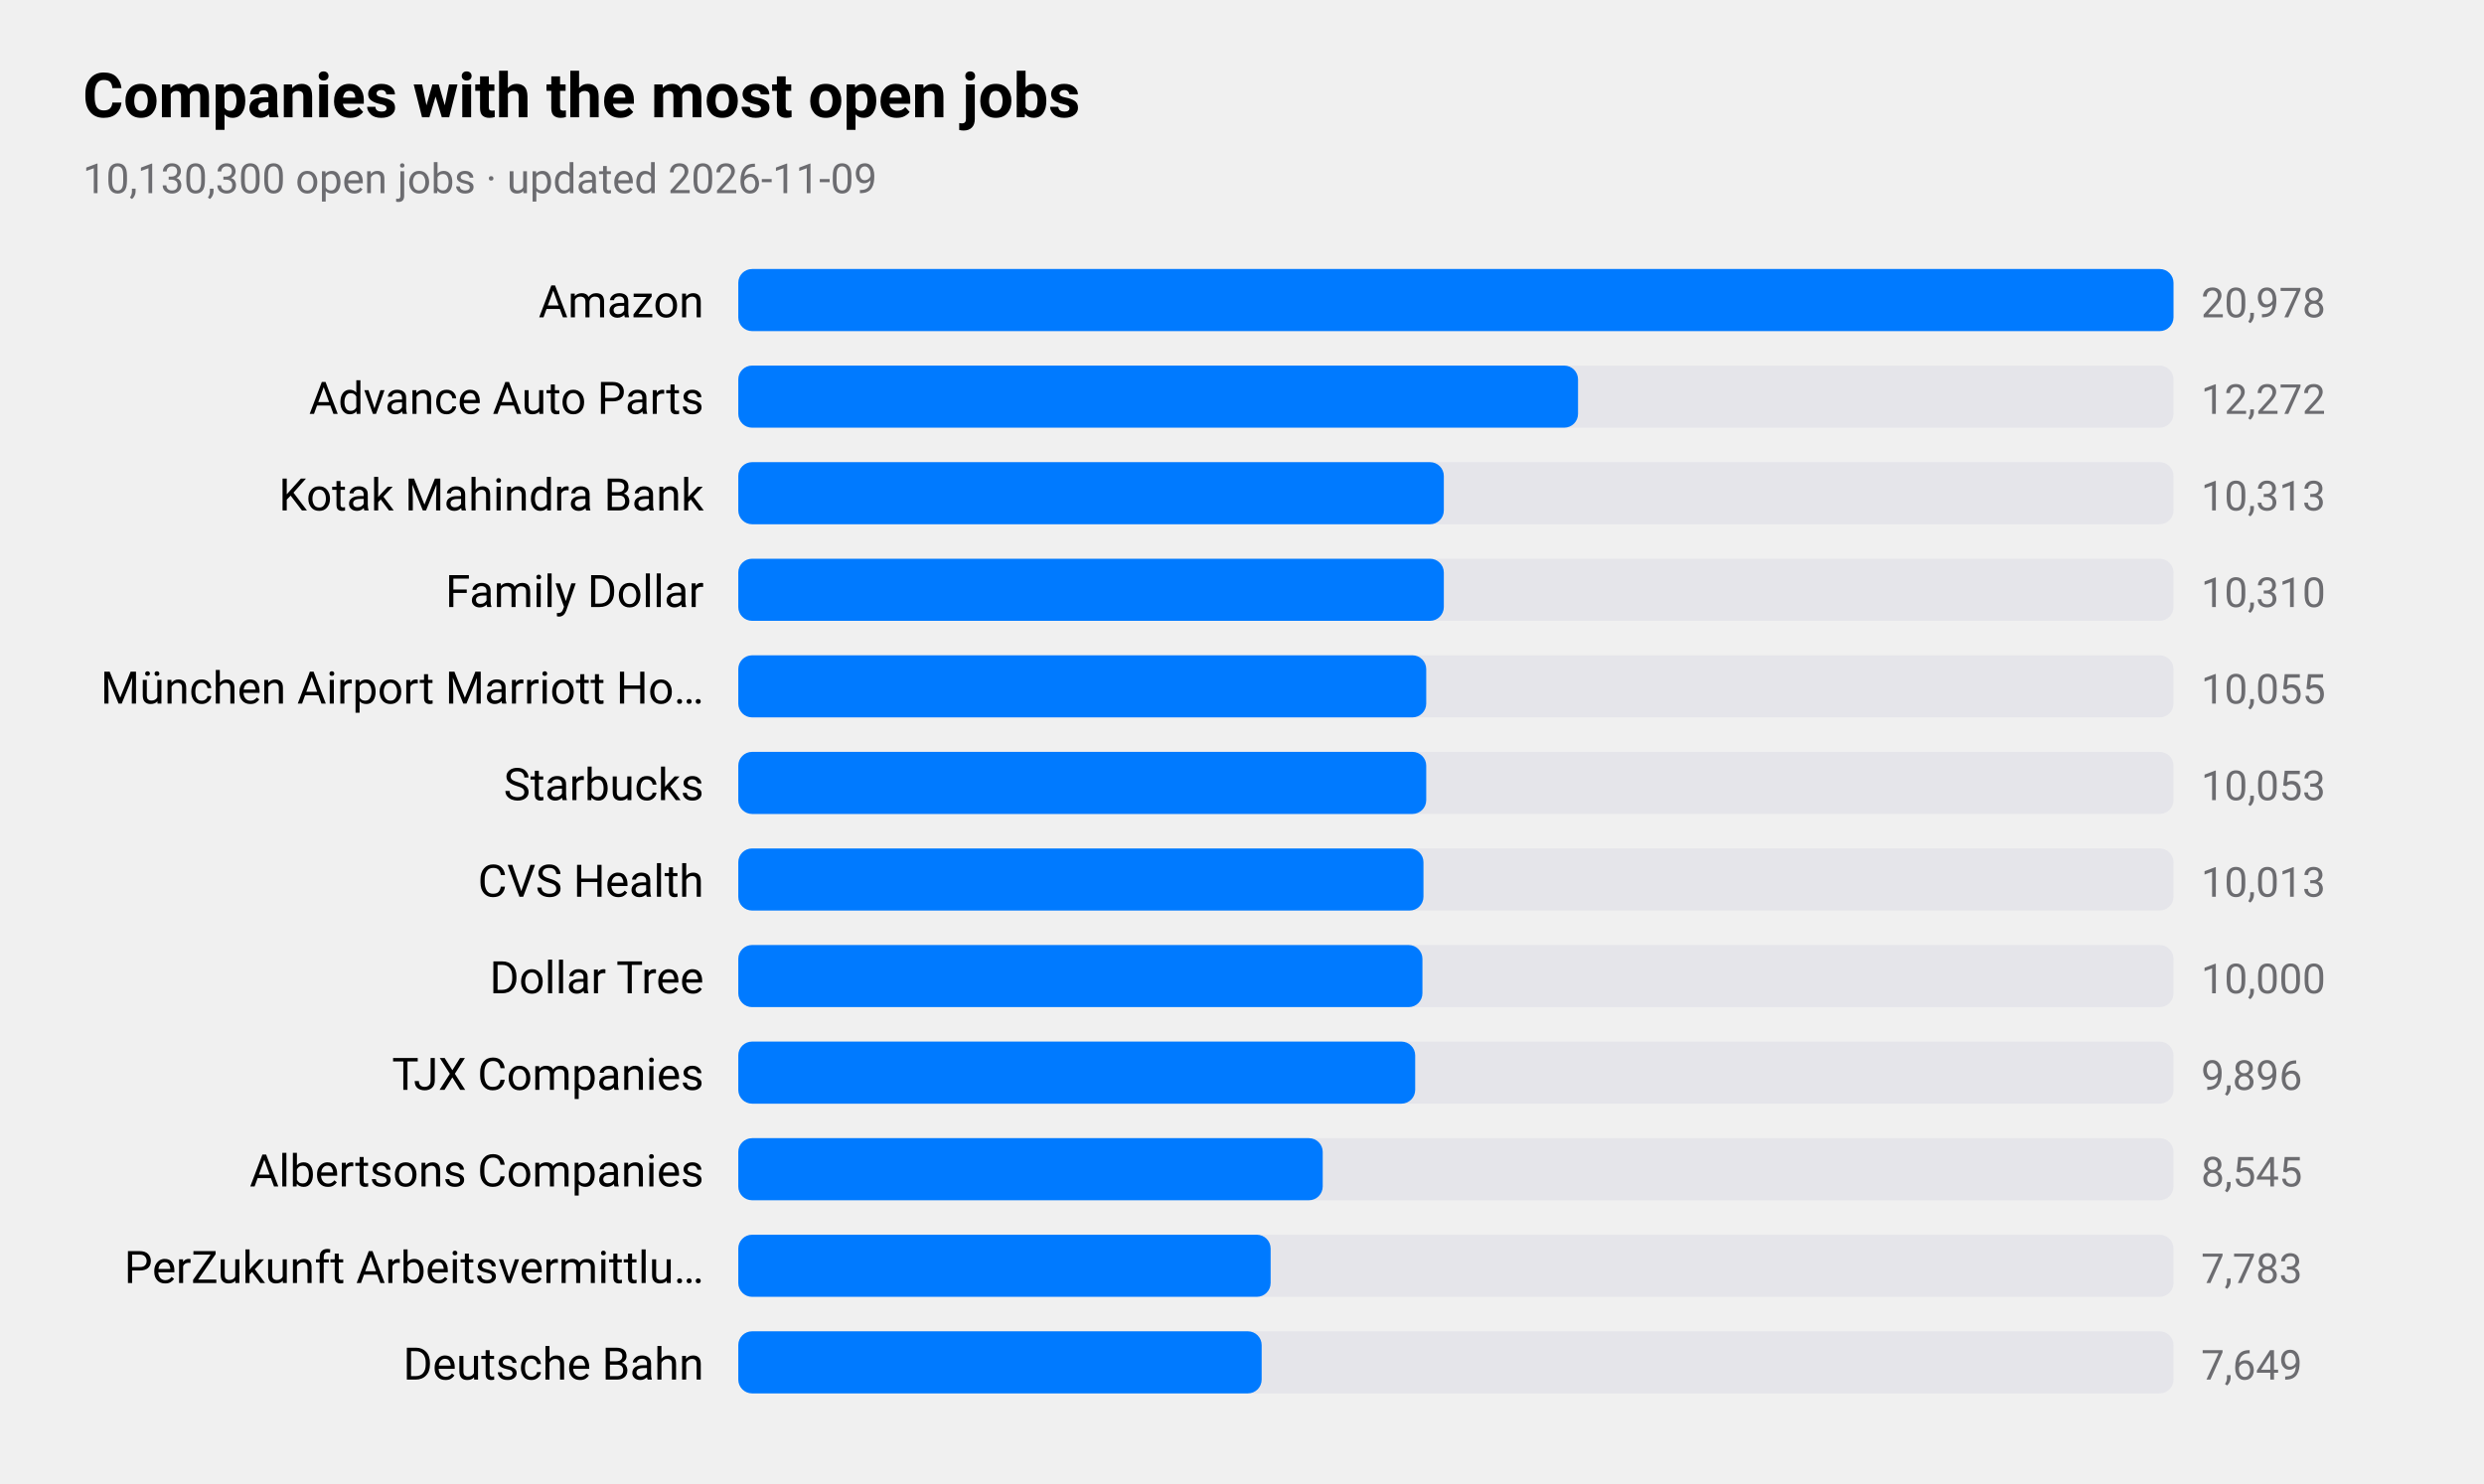
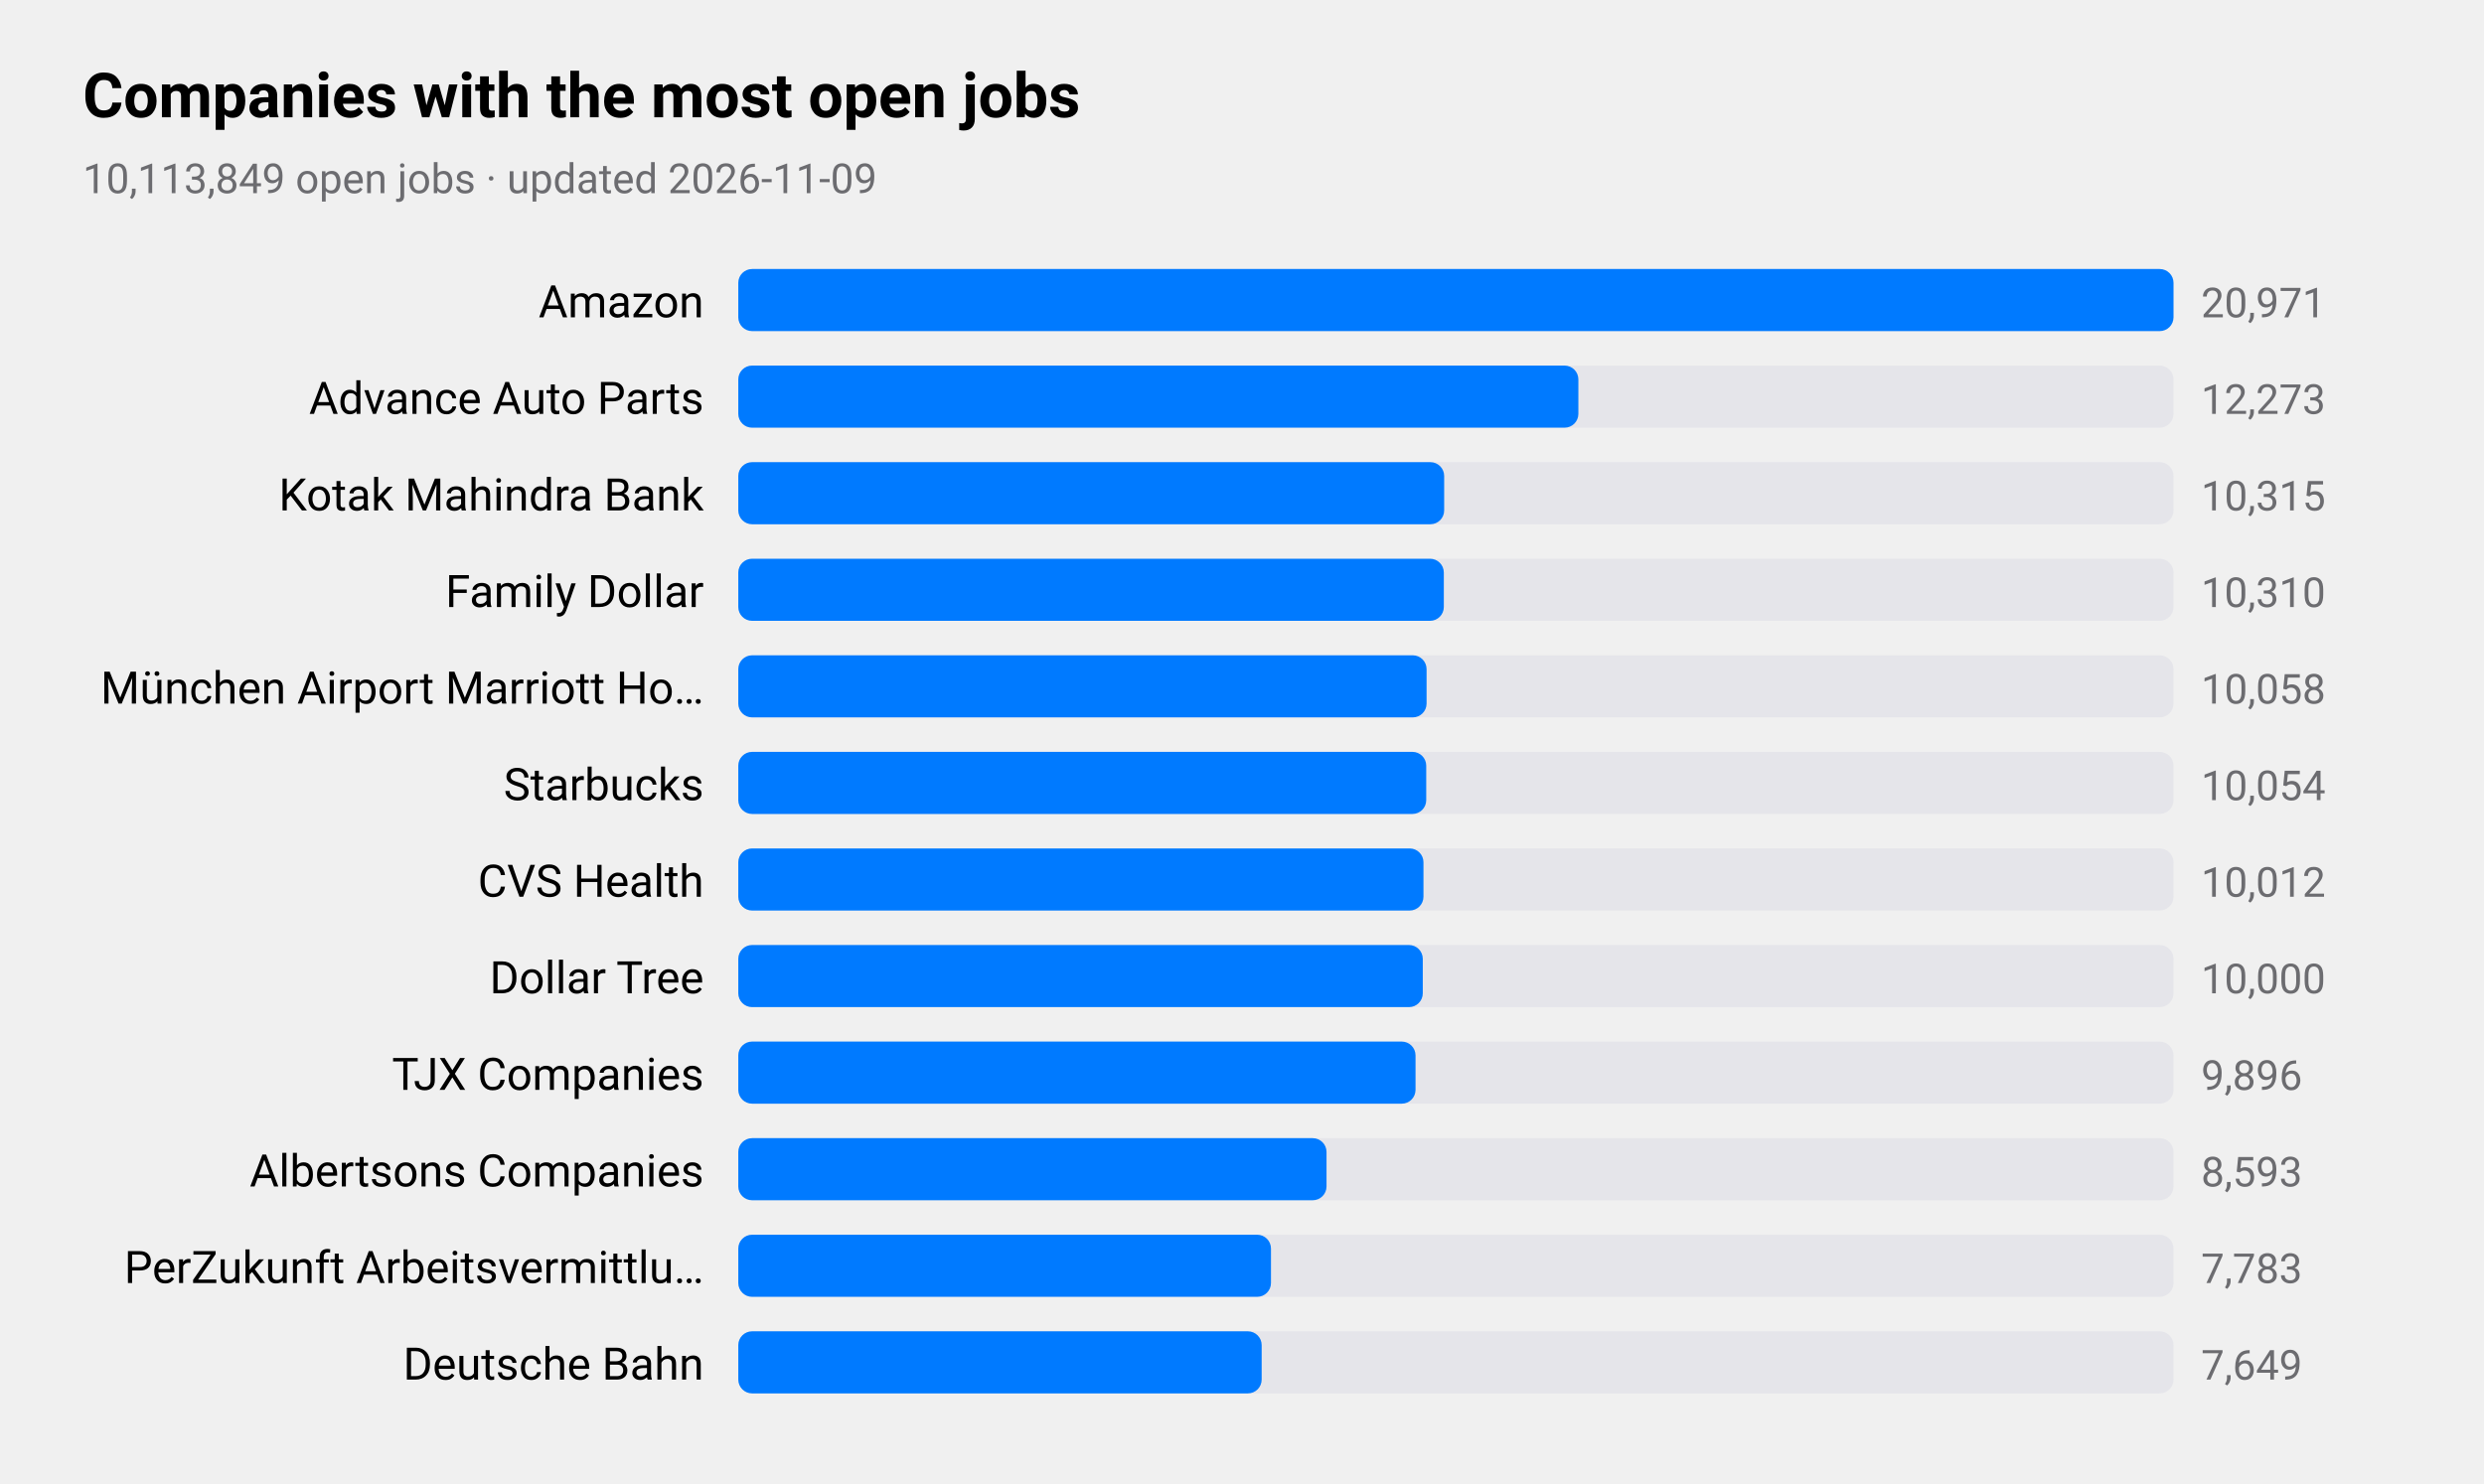
<svg xmlns="http://www.w3.org/2000/svg" viewBox="0 0 720 430" width="720" height="430" role="img" aria-label="Companies with the most open jobs">
  <style>
text{font-family:-apple-system,BlinkMacSystemFont,"SF Pro Text","Helvetica Neue","Segoe UI",Roboto,sans-serif;fill:#000}
.sub,.val,.axis{fill:#6c6c70}.bar{fill:#007aff}.track{fill:#e5e5ea}.grid{stroke:#d1d1d6}
.l1{fill:none;stroke:#007aff;stroke-width:2.5}.d1{fill:#007aff}.l2{fill:none;stroke:#ff9500;stroke-width:2.5}.d2{fill:#ff9500}
.l3{fill:none;stroke:#34c759;stroke-width:2.5}.d3{fill:#34c759}.l4{fill:none;stroke:#af52de;stroke-width:2.5}.d4{fill:#af52de}
.l5{fill:none;stroke:#ff3b30;stroke-width:2.5}.d5{fill:#ff3b30}.l6{fill:none;stroke:#00b8d4;stroke-width:2.5}.d6{fill:#00b8d4}
@media(prefers-color-scheme:dark){text{fill:#fff}.sub,.val,.axis{fill:#98989d}.bar{fill:#0a84ff}.track{fill:#2c2c2e}.grid{stroke:#38383a}
.l1{stroke:#0a84ff}.d1{fill:#0a84ff}.l2{stroke:#ff9f0a}.d2{fill:#ff9f0a}
.l3{stroke:#30d158}.d3{fill:#30d158}.l4{stroke:#bf5af2}.d4{fill:#bf5af2}.l5{stroke:#ff453a}.d5{fill:#ff453a}.l6{stroke:#40cbe0}.d6{fill:#40cbe0}}
</style>
  <text x="24" y="34" font-size="18" font-weight="600">Companies with the most open jobs</text>
-   <text class="sub" x="24" y="56" font-size="12">10,130,300 open jobs · updated 2026-11-09</text>
+   <text class="sub" x="24" y="56" font-size="12">10,113,849 open jobs · updated 2026-11-09</text>
  <text x="204" y="92" font-size="13" text-anchor="end">Amazon</text>
  <rect class="track" x="214" y="78" width="416" height="18" rx="4" />
  <rect class="bar" x="214" y="78" width="416.0" height="18" rx="4" />
-   <text class="val" x="638" y="92" font-size="12">20,978</text>
+   <text class="val" x="638" y="92" font-size="12">20,971</text>
  <text x="204" y="120" font-size="13" text-anchor="end">Advance Auto Parts</text>
  <rect class="track" x="214" y="106" width="416" height="18" rx="4" />
-   <rect class="bar" x="214" y="106" width="243.4" height="18" rx="4" />
-   <text class="val" x="638" y="120" font-size="12">12,272</text>
+   <rect class="bar" x="214" y="106" width="243.5" height="18" rx="4" />
+   <text class="val" x="638" y="120" font-size="12">12,273</text>
  <text x="204" y="148" font-size="13" text-anchor="end">Kotak Mahindra Bank</text>
  <rect class="track" x="214" y="134" width="416" height="18" rx="4" />
-   <rect class="bar" x="214" y="134" width="204.5" height="18" rx="4" />
-   <text class="val" x="638" y="148" font-size="12">10,313</text>
+   <rect class="bar" x="214" y="134" width="204.6" height="18" rx="4" />
+   <text class="val" x="638" y="148" font-size="12">10,315</text>
  <text x="204" y="176" font-size="13" text-anchor="end">Family Dollar</text>
  <rect class="track" x="214" y="162" width="416" height="18" rx="4" />
  <rect class="bar" x="214" y="162" width="204.5" height="18" rx="4" />
  <text class="val" x="638" y="176" font-size="12">10,310</text>
  <text x="204" y="204" font-size="13" text-anchor="end">München Airport Marriott Ho…</text>
  <rect class="track" x="214" y="190" width="416" height="18" rx="4" />
-   <rect class="bar" x="214" y="190" width="199.4" height="18" rx="4" />
-   <text class="val" x="638" y="204" font-size="12">10,055</text>
+   <rect class="bar" x="214" y="190" width="199.5" height="18" rx="4" />
+   <text class="val" x="638" y="204" font-size="12">10,058</text>
  <text x="204" y="232" font-size="13" text-anchor="end">Starbucks</text>
  <rect class="track" x="214" y="218" width="416" height="18" rx="4" />
  <rect class="bar" x="214" y="218" width="199.4" height="18" rx="4" />
-   <text class="val" x="638" y="232" font-size="12">10,053</text>
+   <text class="val" x="638" y="232" font-size="12">10,054</text>
  <text x="204" y="260" font-size="13" text-anchor="end">CVS Health</text>
  <rect class="track" x="214" y="246" width="416" height="18" rx="4" />
  <rect class="bar" x="214" y="246" width="198.6" height="18" rx="4" />
-   <text class="val" x="638" y="260" font-size="12">10,013</text>
+   <text class="val" x="638" y="260" font-size="12">10,012</text>
  <text x="204" y="288" font-size="13" text-anchor="end">Dollar Tree</text>
  <rect class="track" x="214" y="274" width="416" height="18" rx="4" />
-   <rect class="bar" x="214" y="274" width="198.3" height="18" rx="4" />
+   <rect class="bar" x="214" y="274" width="198.4" height="18" rx="4" />
  <text class="val" x="638" y="288" font-size="12">10,000</text>
  <text x="204" y="316" font-size="13" text-anchor="end">TJX Companies</text>
  <rect class="track" x="214" y="302" width="416" height="18" rx="4" />
-   <rect class="bar" x="214" y="302" width="196.2" height="18" rx="4" />
+   <rect class="bar" x="214" y="302" width="196.3" height="18" rx="4" />
  <text class="val" x="638" y="316" font-size="12">9,896</text>
  <text x="204" y="344" font-size="13" text-anchor="end">Albertsons Companies</text>
  <rect class="track" x="214" y="330" width="416" height="18" rx="4" />
-   <rect class="bar" x="214" y="330" width="169.4" height="18" rx="4" />
-   <text class="val" x="638" y="344" font-size="12">8,545</text>
+   <rect class="bar" x="214" y="330" width="170.5" height="18" rx="4" />
+   <text class="val" x="638" y="344" font-size="12">8,593</text>
  <text x="204" y="372" font-size="13" text-anchor="end">PerZukunft Arbeitsvermittlu…</text>
  <rect class="track" x="214" y="358" width="416" height="18" rx="4" />
-   <rect class="bar" x="214" y="358" width="154.3" height="18" rx="4" />
+   <rect class="bar" x="214" y="358" width="154.4" height="18" rx="4" />
  <text class="val" x="638" y="372" font-size="12">7,783</text>
  <text x="204" y="400" font-size="13" text-anchor="end">Deutsche Bahn</text>
  <rect class="track" x="214" y="386" width="416" height="18" rx="4" />
  <rect class="bar" x="214" y="386" width="151.7" height="18" rx="4" />
  <text class="val" x="638" y="400" font-size="12">7,649</text>
</svg>
